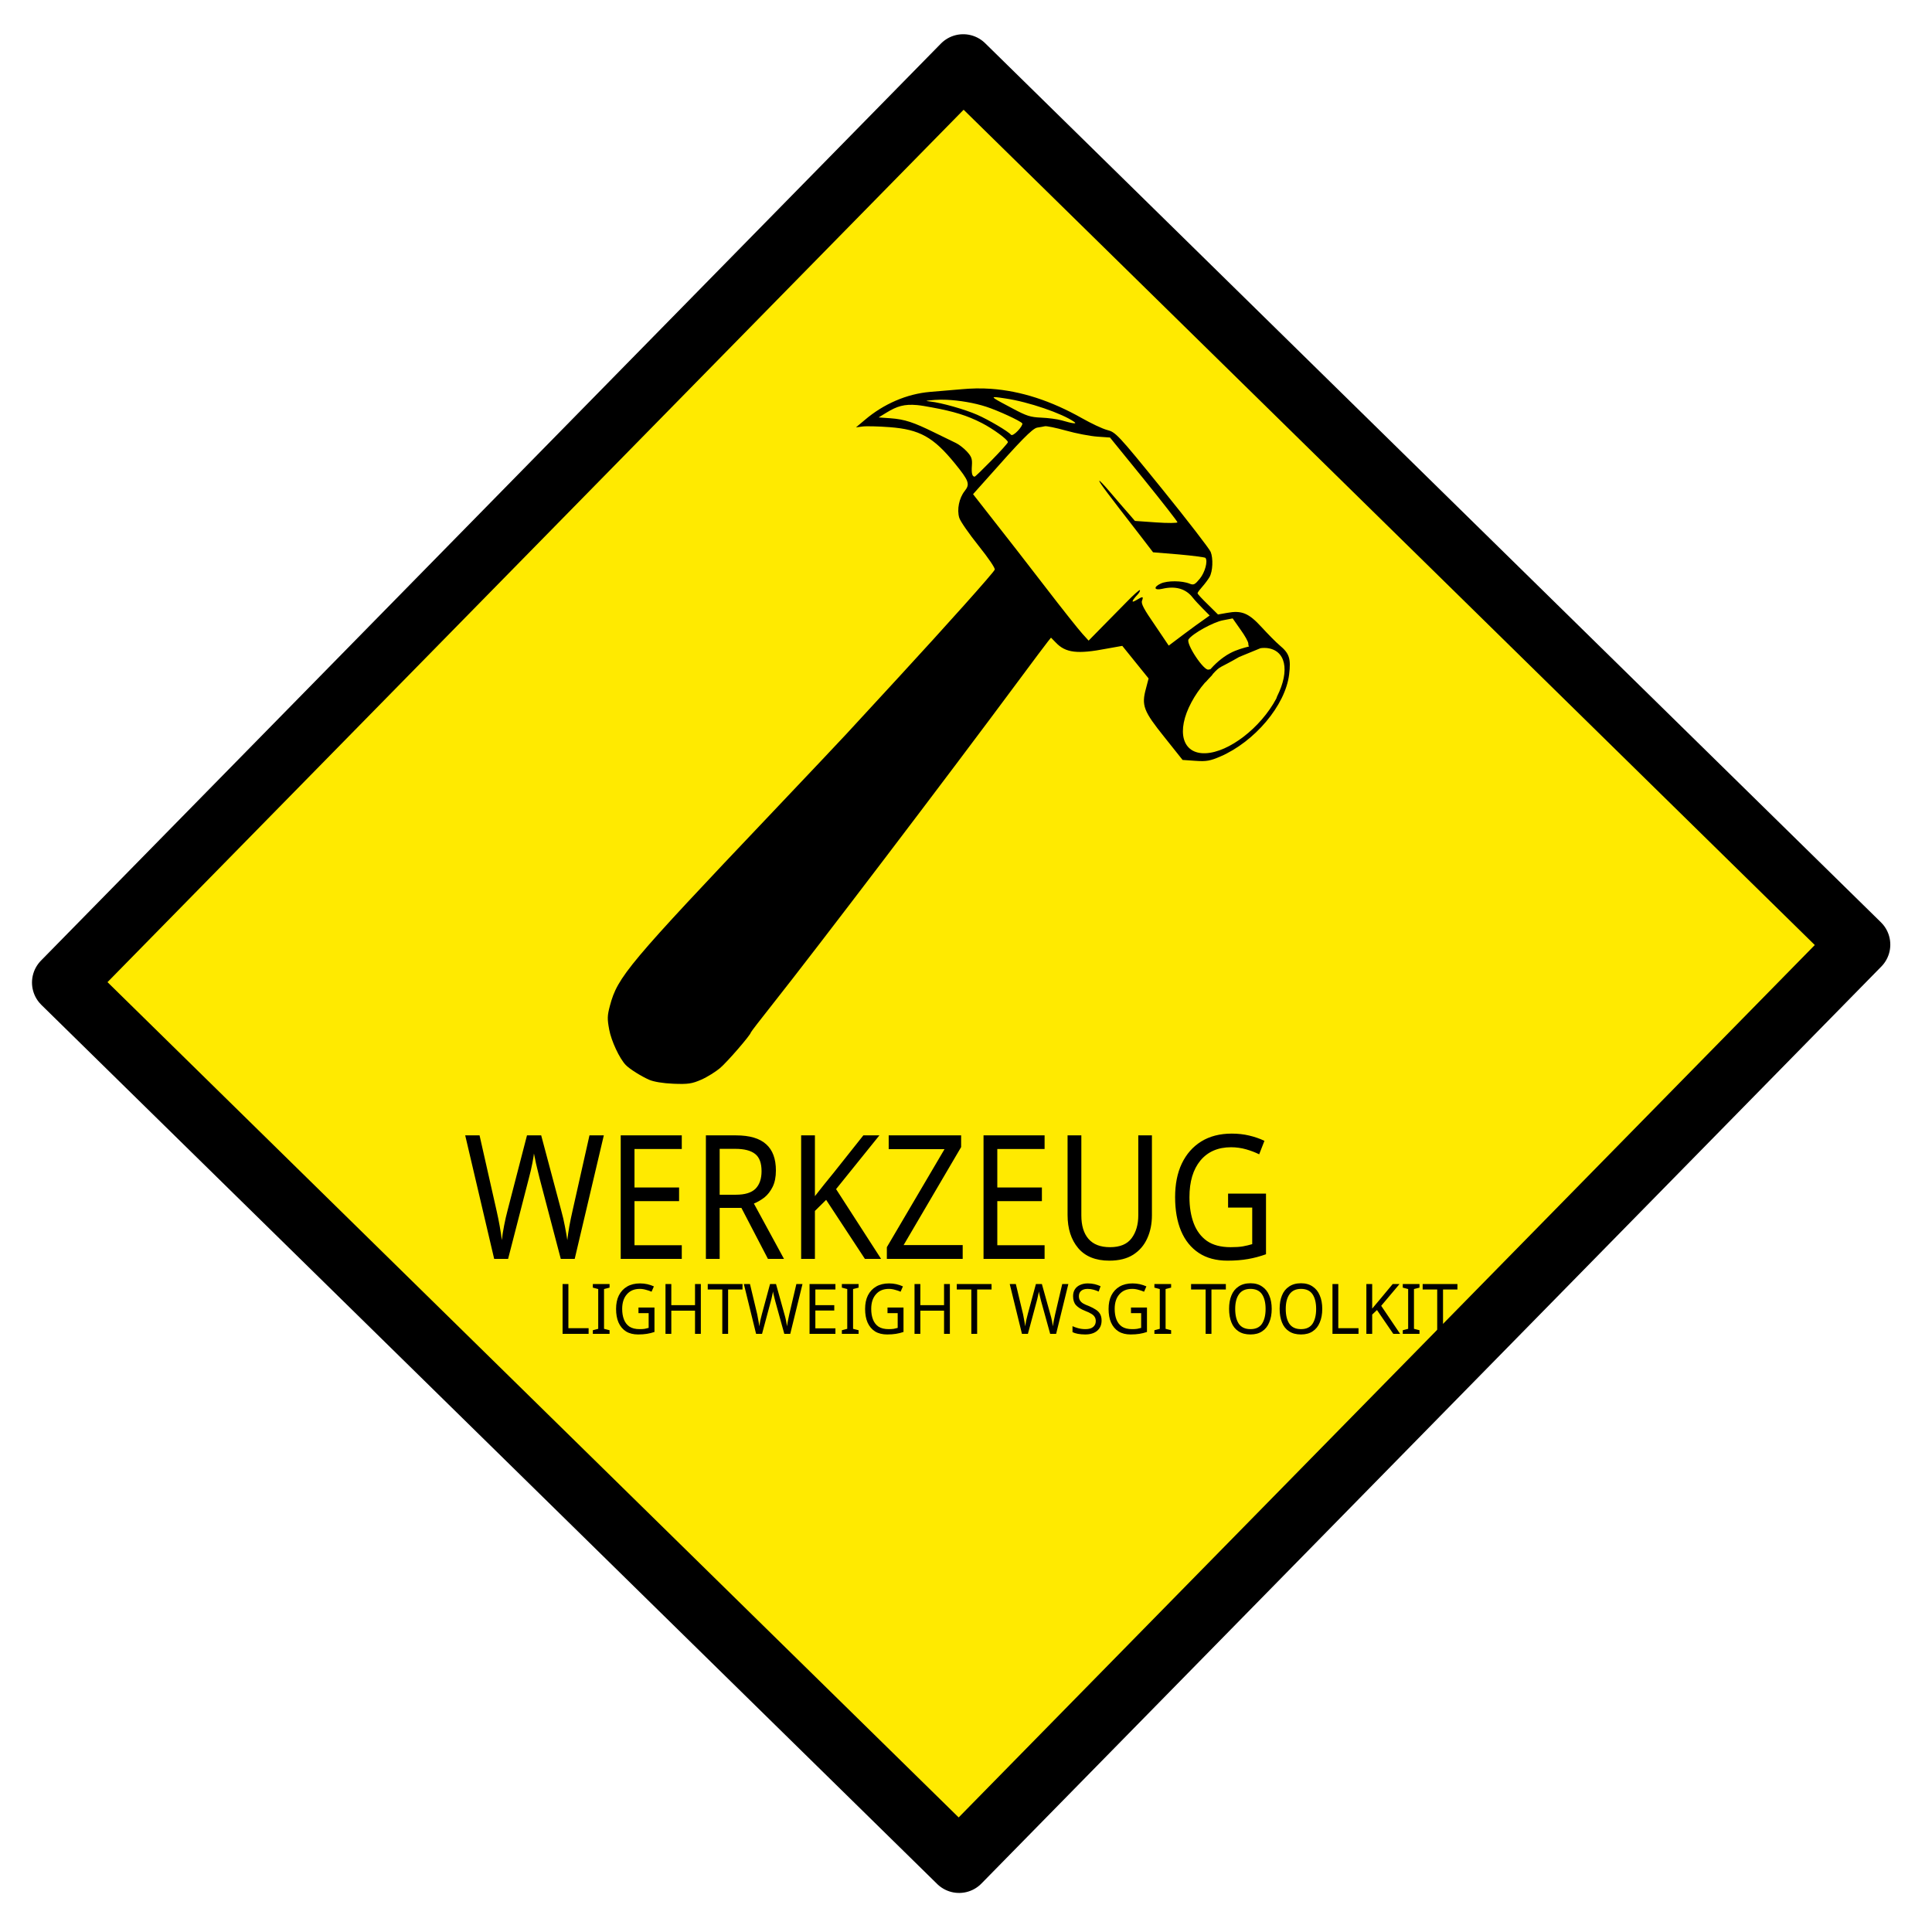
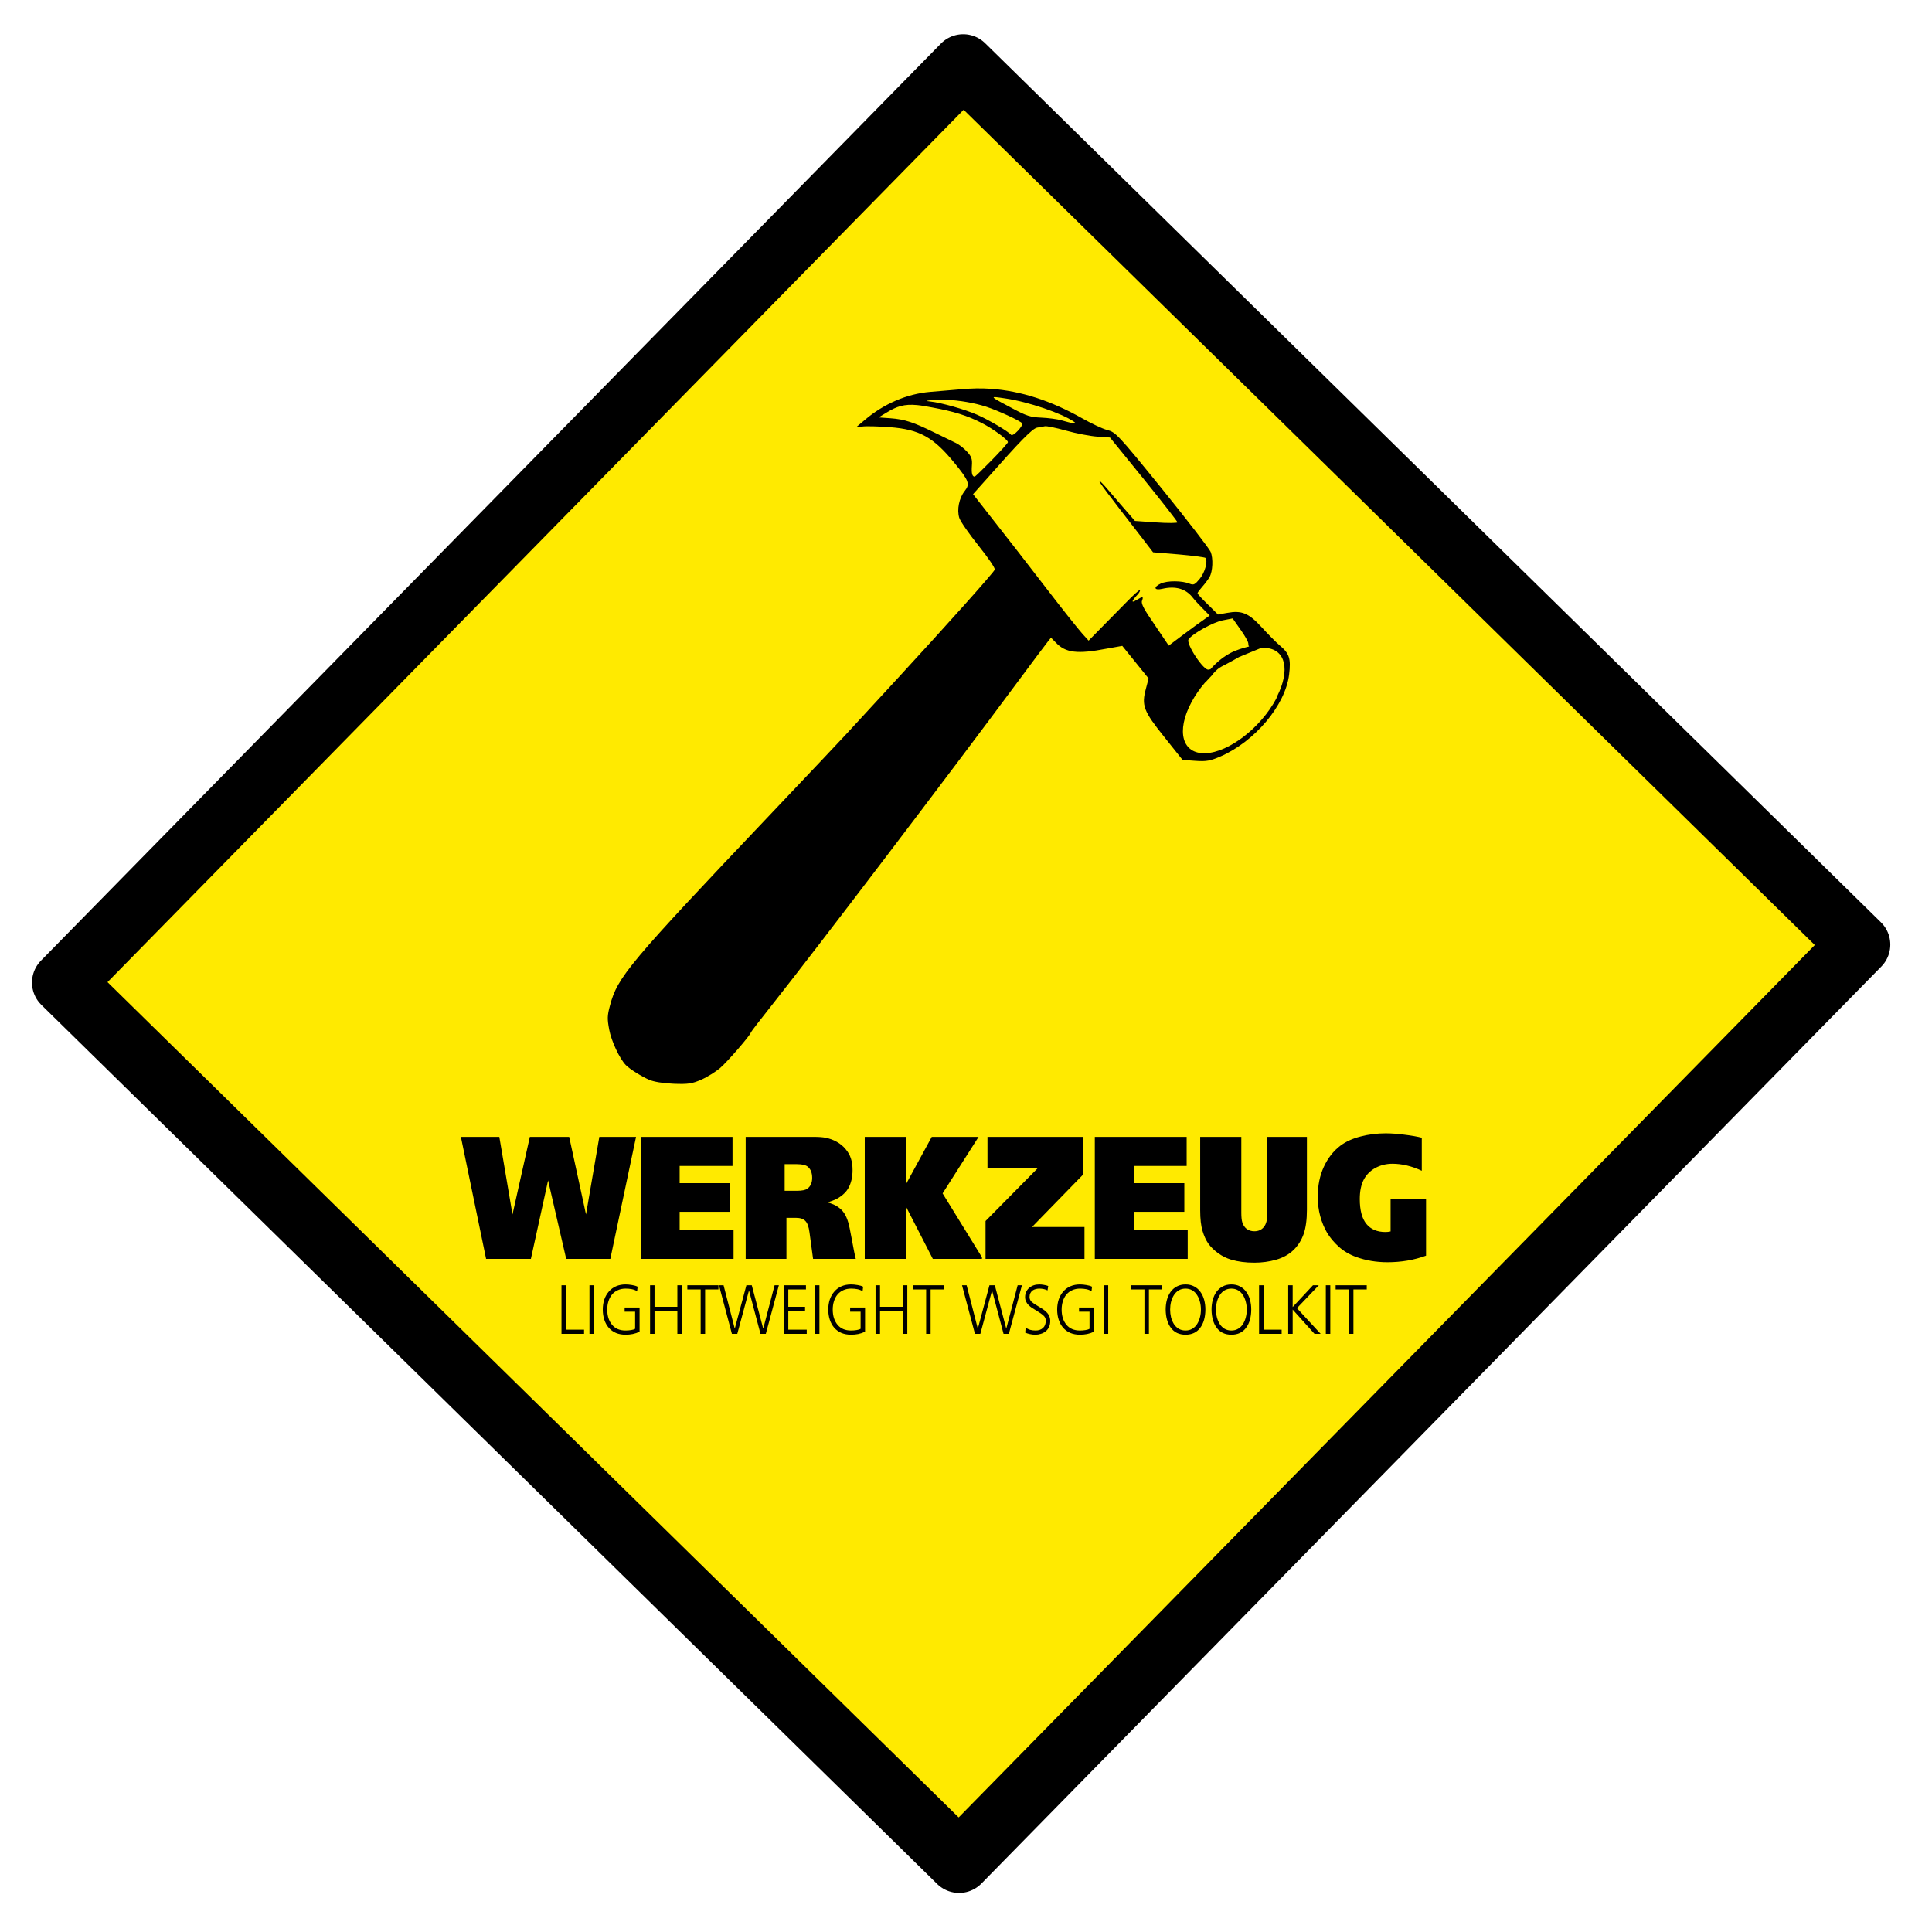
<svg xmlns="http://www.w3.org/2000/svg" width="200" height="200" id="svg2" version="1.0">
  <defs id="defs4" />
  <g id="layer1">
    <rect style="opacity:1;fill:#ffea00;fill-opacity:1;fill-rule:evenodd;stroke:black;stroke-width:6.476;stroke-linecap:butt;stroke-linejoin:round;stroke-miterlimit:4;stroke-dasharray:none;stroke-dashoffset:0;stroke-opacity:1" id="rect4120" width="129.929" height="133.008" x="75.917" y="-65" transform="matrix(0.713728,0.700422,-0.700417,0.713733,0,0)" />
-     <text xml:space="preserve" style="font-size:16.852px;font-style:normal;font-variant:normal;font-weight:normal;font-stretch:normal;text-align:start;line-height:125%;writing-mode:lr-tb;text-anchor:start;fill:black;fill-opacity:1;stroke:none;stroke-width:1px;stroke-linecap:butt;stroke-linejoin:miter;stroke-opacity:1;font-family:Frutiger" x="50.979" y="122.615" id="text2827" transform="scale(0.940891,1.062822)">
-       <tspan id="tspan2829" x="50.979" y="122.615">WERKZEUG</tspan>
-     </text>
-     <text xml:space="preserve" style="font-size:6.948px;font-style:normal;font-variant:normal;font-weight:300;font-stretch:normal;text-align:start;line-height:100%;writing-mode:lr-tb;text-anchor:start;fill:black;fill-opacity:1;stroke:none;stroke-width:1px;stroke-linecap:butt;stroke-linejoin:miter;stroke-opacity:1;font-family:Frutiger45-Light" x="59.757" y="133.074" id="text2853" transform="scale(0.963729,1.037636)">
-       <tspan id="tspan2855" x="59.757" y="133.074">LIGHTWEIGHT WSGI TOOLKIT</tspan>
-     </text>
+     <path transform="scale(0.940891,1.062822)" style="font-size:16.852px;font-style:normal;font-variant:normal;font-weight:normal;font-stretch:normal;text-align:start;line-height:125%;writing-mode:lr-tb;text-anchor:start;fill:black;fill-opacity:1;stroke:none;stroke-width:1px;stroke-linecap:butt;stroke-linejoin:miter;stroke-opacity:1;font-family:Frutiger" d="M 58.294,110.733 L 62.623,110.733 L 64.474,118.287 L 65.939,110.733 L 69.979,110.733 L 67.149,122.615 L 62.294,122.615 L 60.302,114.971 L 58.41,122.615 L 53.481,122.615 L 50.708,110.733 L 54.937,110.733 L 56.385,118.287 L 58.294,110.733 M 70.489,110.733 L 80.594,110.733 L 80.594,113.564 L 74.777,113.564 L 74.777,115.242 L 80.339,115.242 L 80.339,118.032 L 74.777,118.032 L 74.777,119.785 L 80.709,119.785 L 80.709,122.615 L 70.489,122.615 L 70.489,110.733 M 82.042,110.733 L 89.514,110.733 C 90.079,110.733 90.515,110.761 90.822,110.815 C 91.272,110.892 91.689,111.027 92.073,111.219 C 92.457,111.411 92.781,111.649 93.044,111.934 C 93.313,112.214 93.505,112.516 93.62,112.84 C 93.741,113.158 93.801,113.531 93.801,113.959 C 93.801,114.326 93.76,114.655 93.678,114.946 C 93.596,115.237 93.489,115.487 93.357,115.695 C 93.225,115.903 93.072,116.082 92.896,116.23 C 92.655,116.438 92.378,116.617 92.065,116.765 C 91.84,116.869 91.503,116.987 91.053,117.119 C 91.503,117.223 91.873,117.363 92.164,117.538 C 92.46,117.714 92.699,117.922 92.88,118.164 C 93.061,118.405 93.214,118.718 93.34,119.102 C 93.417,119.327 93.532,119.812 93.686,120.558 C 93.911,121.65 94.067,122.336 94.155,122.615 L 89.457,122.615 L 89.062,120.023 C 88.985,119.491 88.834,119.124 88.609,118.921 C 88.39,118.718 88.041,118.616 87.564,118.616 L 86.527,118.616 L 86.527,122.615 L 82.042,122.615 L 82.042,110.733 M 86.33,113.391 L 86.33,115.983 L 87.696,115.983 C 88.244,115.983 88.623,115.914 88.831,115.777 C 89.182,115.547 89.358,115.196 89.358,114.724 C 89.358,114.258 89.207,113.904 88.905,113.663 C 88.68,113.481 88.277,113.391 87.696,113.391 L 86.33,113.391 M 99.668,115.358 L 102.515,110.733 L 107.667,110.733 L 103.709,116.238 L 108.037,122.459 L 108.037,122.615 L 102.631,122.615 L 99.668,117.505 L 99.668,122.615 L 95.143,122.615 L 95.143,110.733 L 99.668,110.733 L 99.668,115.358 M 119.121,110.733 L 119.121,114.444 L 113.542,119.513 L 119.318,119.513 L 119.318,122.615 L 108.432,122.615 L 108.432,118.929 L 114.225,113.737 L 108.646,113.737 L 108.646,110.733 L 119.121,110.733 M 120.454,110.733 L 130.559,110.733 L 130.559,113.564 L 124.741,113.564 L 124.741,115.242 L 130.304,115.242 L 130.304,118.032 L 124.741,118.032 L 124.741,119.785 L 130.674,119.785 L 130.674,122.615 L 120.454,122.615 L 120.454,110.733 M 132.048,110.733 L 136.574,110.733 L 136.574,118.131 C 136.574,118.542 136.61,118.849 136.681,119.052 C 136.774,119.321 136.933,119.535 137.158,119.694 C 137.389,119.848 137.674,119.925 138.014,119.925 C 138.453,119.925 138.798,119.787 139.051,119.513 C 139.309,119.239 139.438,118.803 139.438,118.205 L 139.438,110.733 L 143.791,110.733 L 143.791,117.834 C 143.791,118.789 143.673,119.571 143.437,120.18 C 143.195,120.794 142.82,121.321 142.309,121.76 C 141.799,122.193 141.163,122.506 140.4,122.698 C 139.638,122.89 138.84,122.986 138.006,122.986 C 137.051,122.986 136.198,122.887 135.447,122.689 C 134.947,122.558 134.47,122.347 134.015,122.056 C 133.56,121.76 133.203,121.45 132.945,121.126 C 132.687,120.802 132.473,120.388 132.303,119.883 C 132.133,119.379 132.048,118.715 132.048,117.892 L 132.048,110.733 M 156.43,110.815 L 156.43,114.033 C 155.322,113.577 154.246,113.35 153.204,113.35 C 152.518,113.35 151.89,113.487 151.32,113.761 C 150.755,114.036 150.327,114.42 150.036,114.913 C 149.751,115.407 149.608,116.03 149.608,116.781 C 149.608,117.878 149.852,118.69 150.341,119.217 C 150.829,119.738 151.525,119.999 152.431,119.999 C 152.634,119.999 152.823,119.979 152.998,119.941 L 152.998,116.765 L 156.899,116.765 L 156.899,122.303 C 155.582,122.731 154.164,122.944 152.645,122.944 C 151.421,122.944 150.272,122.772 149.197,122.426 C 148.456,122.185 147.823,121.853 147.296,121.43 C 146.769,121.008 146.341,120.555 146.012,120.073 C 145.689,119.584 145.436,119.044 145.255,118.452 C 145.074,117.859 144.984,117.223 144.984,116.543 C 144.984,115.473 145.206,114.51 145.65,113.654 C 146.095,112.799 146.703,112.11 147.477,111.589 C 148.086,111.188 148.829,110.889 149.707,110.692 C 150.585,110.489 151.504,110.388 152.464,110.387 C 153.061,110.388 153.744,110.431 154.512,110.519 C 155.28,110.601 155.92,110.7 156.43,110.815" id="text2827" />
+     <path transform="scale(0.963729,1.037636)" style="font-size:6.948px;font-style:normal;font-variant:normal;font-weight:300;font-stretch:normal;text-align:start;line-height:100%;writing-mode:lr-tb;text-anchor:start;fill:black;fill-opacity:1;stroke:none;stroke-width:1px;stroke-linecap:butt;stroke-linejoin:miter;stroke-opacity:1;font-family:Frutiger45-Light" d="M 60.313,133.074 L 62.738,133.074 L 62.738,132.657 L 60.793,132.657 L 60.793,128.224 L 60.313,128.224 L 60.313,133.074 M 63.318,133.074 L 63.798,133.074 L 63.798,128.224 L 63.318,128.224 L 63.318,133.074 M 68.222,132.566 C 68.12,132.627 67.971,132.671 67.777,132.698 C 67.582,132.726 67.388,132.74 67.193,132.74 C 66.568,132.74 66.084,132.548 65.741,132.164 C 65.398,131.779 65.227,131.274 65.227,130.649 C 65.227,130.348 65.271,130.07 65.359,129.815 C 65.447,129.556 65.575,129.334 65.741,129.148 C 65.908,128.963 66.114,128.819 66.36,128.718 C 66.605,128.611 66.883,128.558 67.193,128.558 C 67.434,128.558 67.656,128.576 67.86,128.613 C 68.069,128.65 68.261,128.718 68.437,128.815 L 68.492,128.37 C 68.344,128.296 68.145,128.24 67.895,128.203 C 67.645,128.162 67.411,128.141 67.193,128.141 C 66.823,128.141 66.485,128.201 66.179,128.321 C 65.878,128.442 65.621,128.616 65.408,128.843 C 65.195,129.065 65.03,129.331 64.914,129.642 C 64.803,129.947 64.748,130.283 64.748,130.649 C 64.748,131.019 64.803,131.36 64.914,131.67 C 65.026,131.981 65.185,132.247 65.394,132.469 C 65.607,132.692 65.864,132.863 66.165,132.983 C 66.471,133.099 66.813,133.157 67.193,133.157 C 67.467,133.157 67.726,133.134 67.971,133.088 C 68.217,133.041 68.46,132.965 68.701,132.858 L 68.701,130.447 L 67.096,130.447 L 67.096,130.864 L 68.222,130.864 L 68.222,132.566 M 69.827,133.074 L 70.306,133.074 L 70.306,130.788 L 72.759,130.788 L 72.759,133.074 L 73.238,133.074 L 73.238,128.224 L 72.759,128.224 L 72.759,130.371 L 70.306,130.371 L 70.306,128.224 L 69.827,128.224 L 69.827,133.074 M 75.262,133.074 L 75.741,133.074 L 75.741,128.641 L 77.172,128.641 L 77.172,128.224 L 73.831,128.224 L 73.831,128.641 L 75.262,128.641 L 75.262,133.074 M 83.663,128.224 L 83.204,128.224 L 81.989,132.532 L 81.975,132.532 L 80.752,128.224 L 80.175,128.224 L 78.932,132.532 L 78.918,132.532 L 77.723,128.224 L 77.23,128.224 L 78.619,133.074 L 79.196,133.074 L 80.446,128.766 L 80.46,128.766 L 81.69,133.074 L 82.26,133.074 L 83.663,128.224 M 84.196,133.074 L 86.656,133.074 L 86.656,132.657 L 84.676,132.657 L 84.676,130.788 L 86.475,130.788 L 86.475,130.371 L 84.676,130.371 L 84.676,128.641 L 86.573,128.641 L 86.573,128.224 L 84.196,128.224 L 84.196,133.074 M 87.54,133.074 L 88.019,133.074 L 88.019,128.224 L 87.54,128.224 L 87.54,133.074 M 92.443,132.566 C 92.341,132.627 92.193,132.671 91.998,132.698 C 91.804,132.726 91.609,132.74 91.415,132.74 C 90.79,132.74 90.306,132.548 89.963,132.164 C 89.62,131.779 89.449,131.274 89.449,130.649 C 89.449,130.348 89.493,130.07 89.581,129.815 C 89.669,129.556 89.796,129.334 89.963,129.148 C 90.13,128.963 90.336,128.819 90.581,128.718 C 90.827,128.611 91.105,128.558 91.415,128.558 C 91.656,128.558 91.878,128.576 92.082,128.613 C 92.29,128.65 92.482,128.718 92.658,128.815 L 92.714,128.37 C 92.566,128.296 92.367,128.24 92.117,128.203 C 91.866,128.162 91.633,128.141 91.415,128.141 C 91.044,128.141 90.706,128.201 90.401,128.321 C 90.099,128.442 89.842,128.616 89.629,128.843 C 89.416,129.065 89.252,129.331 89.136,129.642 C 89.025,129.947 88.969,130.283 88.969,130.649 C 88.969,131.019 89.025,131.36 89.136,131.67 C 89.247,131.981 89.407,132.247 89.615,132.469 C 89.828,132.692 90.086,132.863 90.387,132.983 C 90.692,133.099 91.035,133.157 91.415,133.157 C 91.688,133.157 91.948,133.134 92.193,133.088 C 92.438,133.041 92.682,132.965 92.922,132.858 L 92.922,130.447 L 91.318,130.447 L 91.318,130.864 L 92.443,130.864 L 92.443,132.566 M 94.048,133.074 L 94.528,133.074 L 94.528,130.788 L 96.98,130.788 L 96.98,133.074 L 97.459,133.074 L 97.459,128.224 L 96.98,128.224 L 96.98,130.371 L 94.528,130.371 L 94.528,128.224 L 94.048,128.224 L 94.048,133.074 M 99.483,133.074 L 99.963,133.074 L 99.963,128.641 L 101.394,128.641 L 101.394,128.224 L 98.052,128.224 L 98.052,128.641 L 99.483,128.641 L 99.483,133.074 M 109.771,128.224 L 109.312,128.224 L 108.096,132.532 L 108.082,132.532 L 106.86,128.224 L 106.283,128.224 L 105.039,132.532 L 105.026,132.532 L 103.831,128.224 L 103.337,128.224 L 104.727,133.074 L 105.303,133.074 L 106.554,128.766 L 106.568,128.766 L 107.798,133.074 L 108.367,133.074 L 109.771,128.224 M 110.124,132.949 C 110.267,133.009 110.432,133.057 110.617,133.095 C 110.802,133.136 111.004,133.157 111.221,133.157 C 111.416,133.157 111.606,133.129 111.791,133.074 C 111.981,133.023 112.152,132.942 112.305,132.83 C 112.463,132.719 112.585,132.576 112.673,132.4 C 112.766,132.224 112.812,132.02 112.812,131.788 C 112.812,131.603 112.775,131.439 112.701,131.295 C 112.632,131.147 112.537,131.019 112.416,130.913 C 112.3,130.802 112.178,130.707 112.048,130.628 C 111.918,130.545 111.752,130.447 111.548,130.336 C 111.219,130.165 110.976,130.014 110.818,129.885 C 110.665,129.75 110.589,129.586 110.589,129.391 C 110.589,129.243 110.619,129.116 110.679,129.009 C 110.74,128.898 110.818,128.81 110.916,128.745 C 111.017,128.68 111.129,128.634 111.249,128.606 C 111.374,128.574 111.504,128.558 111.638,128.558 C 111.809,128.558 111.972,128.574 112.124,128.606 C 112.282,128.639 112.414,128.683 112.52,128.738 L 112.597,128.301 C 112.449,128.245 112.287,128.206 112.111,128.183 C 111.939,128.155 111.784,128.141 111.645,128.141 C 111.21,128.141 110.846,128.254 110.554,128.481 C 110.415,128.592 110.306,128.727 110.228,128.884 C 110.149,129.042 110.11,129.215 110.11,129.405 C 110.11,129.567 110.144,129.716 110.214,129.85 C 110.283,129.98 110.374,130.098 110.485,130.204 C 110.601,130.306 110.723,130.399 110.853,130.482 C 110.987,130.566 111.149,130.658 111.339,130.76 C 111.673,130.945 111.921,131.107 112.083,131.246 C 112.249,131.381 112.333,131.548 112.333,131.747 C 112.333,132.076 112.231,132.323 112.027,132.49 C 111.823,132.657 111.562,132.74 111.242,132.74 C 111.024,132.74 110.828,132.717 110.652,132.671 C 110.48,132.62 110.32,132.548 110.172,132.455 L 110.124,132.949 M 117.031,132.566 C 116.929,132.627 116.781,132.671 116.586,132.698 C 116.392,132.726 116.197,132.74 116.003,132.74 C 115.378,132.74 114.894,132.548 114.551,132.164 C 114.208,131.779 114.037,131.274 114.037,130.649 C 114.037,130.348 114.081,130.07 114.169,129.815 C 114.257,129.556 114.384,129.334 114.551,129.148 C 114.718,128.963 114.924,128.819 115.169,128.718 C 115.415,128.611 115.692,128.558 116.003,128.558 C 116.244,128.558 116.466,128.576 116.67,128.613 C 116.878,128.65 117.07,128.718 117.246,128.815 L 117.302,128.37 C 117.154,128.296 116.955,128.24 116.705,128.203 C 116.454,128.162 116.221,128.141 116.003,128.141 C 115.632,128.141 115.294,128.201 114.988,128.321 C 114.687,128.442 114.43,128.616 114.217,128.843 C 114.004,129.065 113.84,129.331 113.724,129.642 C 113.613,129.947 113.557,130.283 113.557,130.649 C 113.557,131.019 113.613,131.36 113.724,131.67 C 113.835,131.981 113.995,132.247 114.203,132.469 C 114.416,132.692 114.674,132.863 114.975,132.983 C 115.28,133.099 115.623,133.157 116.003,133.157 C 116.276,133.157 116.535,133.134 116.781,133.088 C 117.026,133.041 117.27,132.965 117.51,132.858 L 117.51,130.447 L 115.906,130.447 L 115.906,130.864 L 117.031,130.864 L 117.031,132.566 M 118.56,133.074 L 119.039,133.074 L 119.039,128.224 L 118.56,128.224 L 118.56,133.074 M 122.931,133.074 L 123.411,133.074 L 123.411,128.641 L 124.842,128.641 L 124.842,128.224 L 121.5,128.224 L 121.5,128.641 L 122.931,128.641 L 122.931,133.074 M 125.212,130.649 C 125.221,131.413 125.409,132.022 125.775,132.476 C 126.141,132.93 126.664,133.157 127.345,133.157 C 128.026,133.157 128.549,132.93 128.915,132.476 C 129.285,132.022 129.473,131.413 129.478,130.649 C 129.478,130.306 129.434,129.984 129.346,129.683 C 129.258,129.382 129.123,129.116 128.943,128.884 C 128.767,128.653 128.544,128.472 128.276,128.342 C 128.007,128.208 127.697,128.141 127.345,128.141 C 126.997,128.141 126.687,128.208 126.414,128.342 C 126.145,128.472 125.92,128.653 125.74,128.884 C 125.564,129.116 125.432,129.382 125.344,129.683 C 125.256,129.984 125.212,130.306 125.212,130.649 M 127.345,128.558 C 127.618,128.558 127.859,128.616 128.067,128.731 C 128.28,128.847 128.454,129.007 128.588,129.211 C 128.727,129.41 128.829,129.635 128.894,129.885 C 128.964,130.13 128.998,130.385 128.998,130.649 C 128.998,130.913 128.964,131.17 128.894,131.42 C 128.829,131.666 128.727,131.89 128.588,132.094 C 128.454,132.293 128.28,132.451 128.067,132.566 C 127.859,132.682 127.618,132.74 127.345,132.74 C 127.071,132.74 126.828,132.682 126.615,132.566 C 126.407,132.451 126.233,132.293 126.094,132.094 C 125.96,131.89 125.858,131.666 125.788,131.42 C 125.724,131.17 125.691,130.913 125.691,130.649 C 125.691,130.385 125.724,130.13 125.788,129.885 C 125.858,129.635 125.96,129.41 126.094,129.211 C 126.233,129.007 126.407,128.847 126.615,128.731 C 126.828,128.616 127.071,128.558 127.345,128.558 M 130.138,130.649 C 130.147,131.413 130.334,132.022 130.7,132.476 C 131.066,132.93 131.59,133.157 132.27,133.157 C 132.951,133.157 133.475,132.93 133.841,132.476 C 134.211,132.022 134.399,131.413 134.403,130.649 C 134.403,130.306 134.359,129.984 134.271,129.683 C 134.183,129.382 134.049,129.116 133.868,128.884 C 133.692,128.653 133.47,128.472 133.201,128.342 C 132.933,128.208 132.622,128.141 132.27,128.141 C 131.923,128.141 131.613,128.208 131.339,128.342 C 131.071,128.472 130.846,128.653 130.666,128.884 C 130.49,129.116 130.358,129.382 130.27,129.683 C 130.182,129.984 130.138,130.306 130.138,130.649 M 132.27,128.558 C 132.544,128.558 132.785,128.616 132.993,128.731 C 133.206,128.847 133.38,129.007 133.514,129.211 C 133.653,129.41 133.755,129.635 133.82,129.885 C 133.889,130.13 133.924,130.385 133.924,130.649 C 133.924,130.913 133.889,131.17 133.82,131.42 C 133.755,131.666 133.653,131.89 133.514,132.094 C 133.38,132.293 133.206,132.451 132.993,132.566 C 132.785,132.682 132.544,132.74 132.27,132.74 C 131.997,132.74 131.754,132.682 131.541,132.566 C 131.333,132.451 131.159,132.293 131.02,132.094 C 130.886,131.89 130.784,131.666 130.714,131.42 C 130.649,131.17 130.617,130.913 130.617,130.649 C 130.617,130.385 130.649,130.13 130.714,129.885 C 130.784,129.635 130.886,129.41 131.02,129.211 C 131.159,129.007 131.333,128.847 131.541,128.731 C 131.754,128.616 131.997,128.558 132.27,128.558 M 135.244,133.074 L 137.669,133.074 L 137.669,132.657 L 135.723,132.657 L 135.723,128.224 L 135.244,128.224 L 135.244,133.074 M 138.374,133.074 L 138.854,133.074 L 138.854,130.649 L 141.202,133.074 L 141.862,133.074 L 139.312,130.51 L 141.66,128.224 L 141.035,128.224 L 138.854,130.399 L 138.854,128.224 L 138.374,128.224 L 138.374,133.074 M 142.415,133.074 L 142.894,133.074 L 142.894,128.224 L 142.415,128.224 L 142.415,133.074 M 144.9,133.074 L 145.38,133.074 L 145.38,128.641 L 146.811,128.641 L 146.811,128.224 L 143.469,128.224 L 143.469,128.641 L 144.9,128.641 L 144.9,133.074" id="text2853" />
    <path style="fill:black" d="M 102.588,40.25 C 101.553,40.175 100.536,40.202 99.49,40.298 C 98.501,40.389 97.046,40.503 96.277,40.569 C 93.873,40.776 91.472,41.811 89.521,43.476 L 88.611,44.24 L 89.275,44.154 C 89.639,44.1 90.925,44.13 92.102,44.22 C 95.204,44.457 96.625,45.245 98.848,47.976 C 100.318,49.782 100.432,50.12 99.864,50.831 C 99.288,51.553 99.04,52.758 99.305,53.61 C 99.418,53.974 100.326,55.275 101.306,56.501 C 102.337,57.791 103.044,58.827 102.975,58.972 C 102.789,59.362 97.951,64.764 93,70.138 C 90.528,72.821 88.081,75.476 87.58,76.021 C 87.078,76.566 83.677,80.168 80,84.041 C 64.997,99.841 63.932,101.136 63.141,104.103 C 62.86,105.155 62.858,105.471 63.064,106.583 C 63.28,107.753 64.13,109.58 64.78,110.251 C 65.196,110.681 66.41,111.432 67.206,111.78 C 67.658,111.977 68.606,112.144 69.712,112.188 C 71.234,112.249 71.634,112.188 72.607,111.762 C 73.232,111.487 74.1,110.937 74.534,110.571 C 75.265,109.956 77.707,107.135 77.725,106.884 C 77.73,106.823 78.75,105.504 79.973,103.96 C 84.533,98.205 98.066,80.412 105.382,70.543 C 106.9,68.496 108.288,66.64 108.472,66.418 L 108.798,66.01 L 109.289,66.509 C 110.302,67.586 111.528,67.737 114.577,67.146 L 116.178,66.86 L 117.54,68.547 L 118.902,70.234 L 118.63,71.275 C 118.146,73.041 118.38,73.616 120.545,76.315 L 122.42,78.668 L 123.763,78.762 C 124.878,78.841 125.282,78.765 126.33,78.313 C 129.883,76.778 133.058,73.022 133.448,69.83 C 133.652,68.166 133.467,67.64 132.477,66.812 C 132.09,66.489 131.253,65.634 130.602,64.924 C 129.256,63.453 128.533,63.167 127.02,63.446 L 126.086,63.612 L 125.04,62.577 C 124.459,62.013 123.964,61.494 123.97,61.408 C 123.976,61.323 124.218,61.009 124.48,60.715 C 124.743,60.421 125.073,59.97 125.208,59.738 C 125.546,59.156 125.602,57.8 125.327,57.128 C 125.201,56.821 122.956,53.898 120.321,50.645 C 115.66,44.89 115.486,44.742 114.599,44.508 C 114.097,44.376 112.941,43.82 112.018,43.299 C 108.793,41.48 105.694,40.475 102.588,40.25 z M 103.119,41.116 C 103.325,41.133 103.665,41.188 104.097,41.251 C 106.474,41.599 109.974,42.803 111.201,43.673 C 111.553,43.922 111.03,43.845 109.896,43.515 C 109.442,43.383 108.494,43.263 107.776,43.233 C 106.647,43.186 106.249,43.044 104.846,42.298 C 102.961,41.296 102.502,41.066 103.119,41.116 z M 97.997,41.386 C 99.305,41.447 100.848,41.7 102.094,42.105 C 103.326,42.505 105.61,43.56 105.824,43.825 C 105.891,43.908 105.687,44.257 105.375,44.589 C 105.041,44.946 104.747,45.115 104.655,45.003 C 104.369,44.655 102.343,43.455 101.147,42.933 C 99.84,42.363 97.452,41.691 96.306,41.566 C 95.698,41.499 95.777,41.481 96.778,41.4 C 97.14,41.371 97.562,41.366 97.997,41.386 z M 94.93,41.933 C 95.369,41.973 95.859,42.063 96.46,42.173 C 98.751,42.594 100.116,43.011 101.646,43.797 C 102.821,44.401 104.354,45.526 104.337,45.776 C 104.33,45.873 103.571,46.713 102.657,47.647 C 101.743,48.58 100.951,49.35 100.891,49.346 C 100.635,49.328 100.554,48.994 100.61,48.199 C 100.66,47.493 100.567,47.258 100.088,46.737 C 99.772,46.394 99.258,46.002 98.964,45.863 C 98.671,45.723 97.682,45.241 96.737,44.778 C 94.584,43.723 93.692,43.411 92.167,43.297 L 90.955,43.212 L 91.781,42.706 C 92.851,42.052 93.611,41.814 94.93,41.933 z M 108.174,44.123 C 108.317,44.086 109.295,44.278 110.347,44.574 C 111.4,44.871 112.862,45.149 113.595,45.2 L 114.905,45.292 L 118.418,49.616 C 120.337,51.988 121.894,53.987 121.889,54.069 C 121.884,54.152 120.886,54.166 119.683,54.08 L 117.488,53.926 L 116.819,53.15 C 116.437,52.719 115.584,51.735 114.932,50.962 C 114.28,50.189 113.769,49.658 113.797,49.788 C 113.845,50.006 114.581,50.986 118.129,55.562 L 119.365,57.173 L 122.049,57.395 C 123.509,57.525 124.738,57.69 124.789,57.753 C 125.056,58.084 124.737,59.258 124.209,59.9 C 123.707,60.511 123.57,60.595 123.151,60.423 C 122.371,60.1 120.839,60.09 120.156,60.411 C 119.368,60.782 119.475,61.148 120.316,60.953 C 121.691,60.633 122.763,60.942 123.477,61.871 C 123.665,62.116 124.132,62.613 124.516,63.004 L 125.223,63.717 L 124.633,64.14 C 124.309,64.36 123.353,65.05 122.516,65.681 L 120.986,66.833 L 119.556,64.711 C 118.437,63.094 118.108,62.496 118.219,62.197 C 118.398,61.719 118.304,61.719 117.632,62.123 C 117.076,62.458 117.126,62.237 117.772,61.536 C 117.94,61.354 118.047,61.145 118.002,61.088 C 117.956,61.031 117.322,61.599 116.596,62.349 C 115.869,63.098 114.682,64.302 113.971,65.015 L 112.693,66.317 L 112.052,65.609 C 111.698,65.225 109.944,63.025 108.184,60.73 C 106.423,58.435 104.016,55.347 102.843,53.858 L 100.73,51.157 L 102.124,49.598 C 105.598,45.671 106.873,44.347 107.373,44.266 C 107.655,44.22 108.03,44.161 108.174,44.123 z M 127.605,64.017 L 128.412,65.168 C 128.864,65.794 129.239,66.449 129.229,66.65 C 129.223,66.775 129.248,66.861 129.309,66.921 C 128.725,67.07 128.01,67.262 127.35,67.612 C 126.43,68.101 125.702,68.824 125.289,69.29 C 125.23,69.296 125.175,69.287 125.123,69.312 C 124.665,69.534 122.733,66.63 123.04,66.182 C 123.451,65.583 125.61,64.395 126.603,64.212 L 127.605,64.017 z M 131.075,67.078 C 133.089,67.249 133.572,69.374 132.201,72.096 C 132.164,72.17 132.16,72.247 132.12,72.322 C 130.507,75.334 127.23,77.871 124.806,77.974 C 122.383,78.077 121.724,75.711 123.336,72.7 C 123.719,71.984 124.187,71.305 124.73,70.676 C 124.73,70.676 124.834,70.586 124.835,70.584 C 125.029,70.365 125.237,70.138 125.441,69.931 C 125.471,69.892 125.489,69.872 125.514,69.836 C 125.529,69.814 125.538,69.794 125.551,69.773 C 126.367,68.883 126.168,69.234 128.277,68.009 L 130.481,67.103 C 130.536,67.098 130.593,67.084 130.647,67.081 C 130.795,67.075 130.941,67.067 131.075,67.078 z " id="path4054" />
  </g>
</svg>
